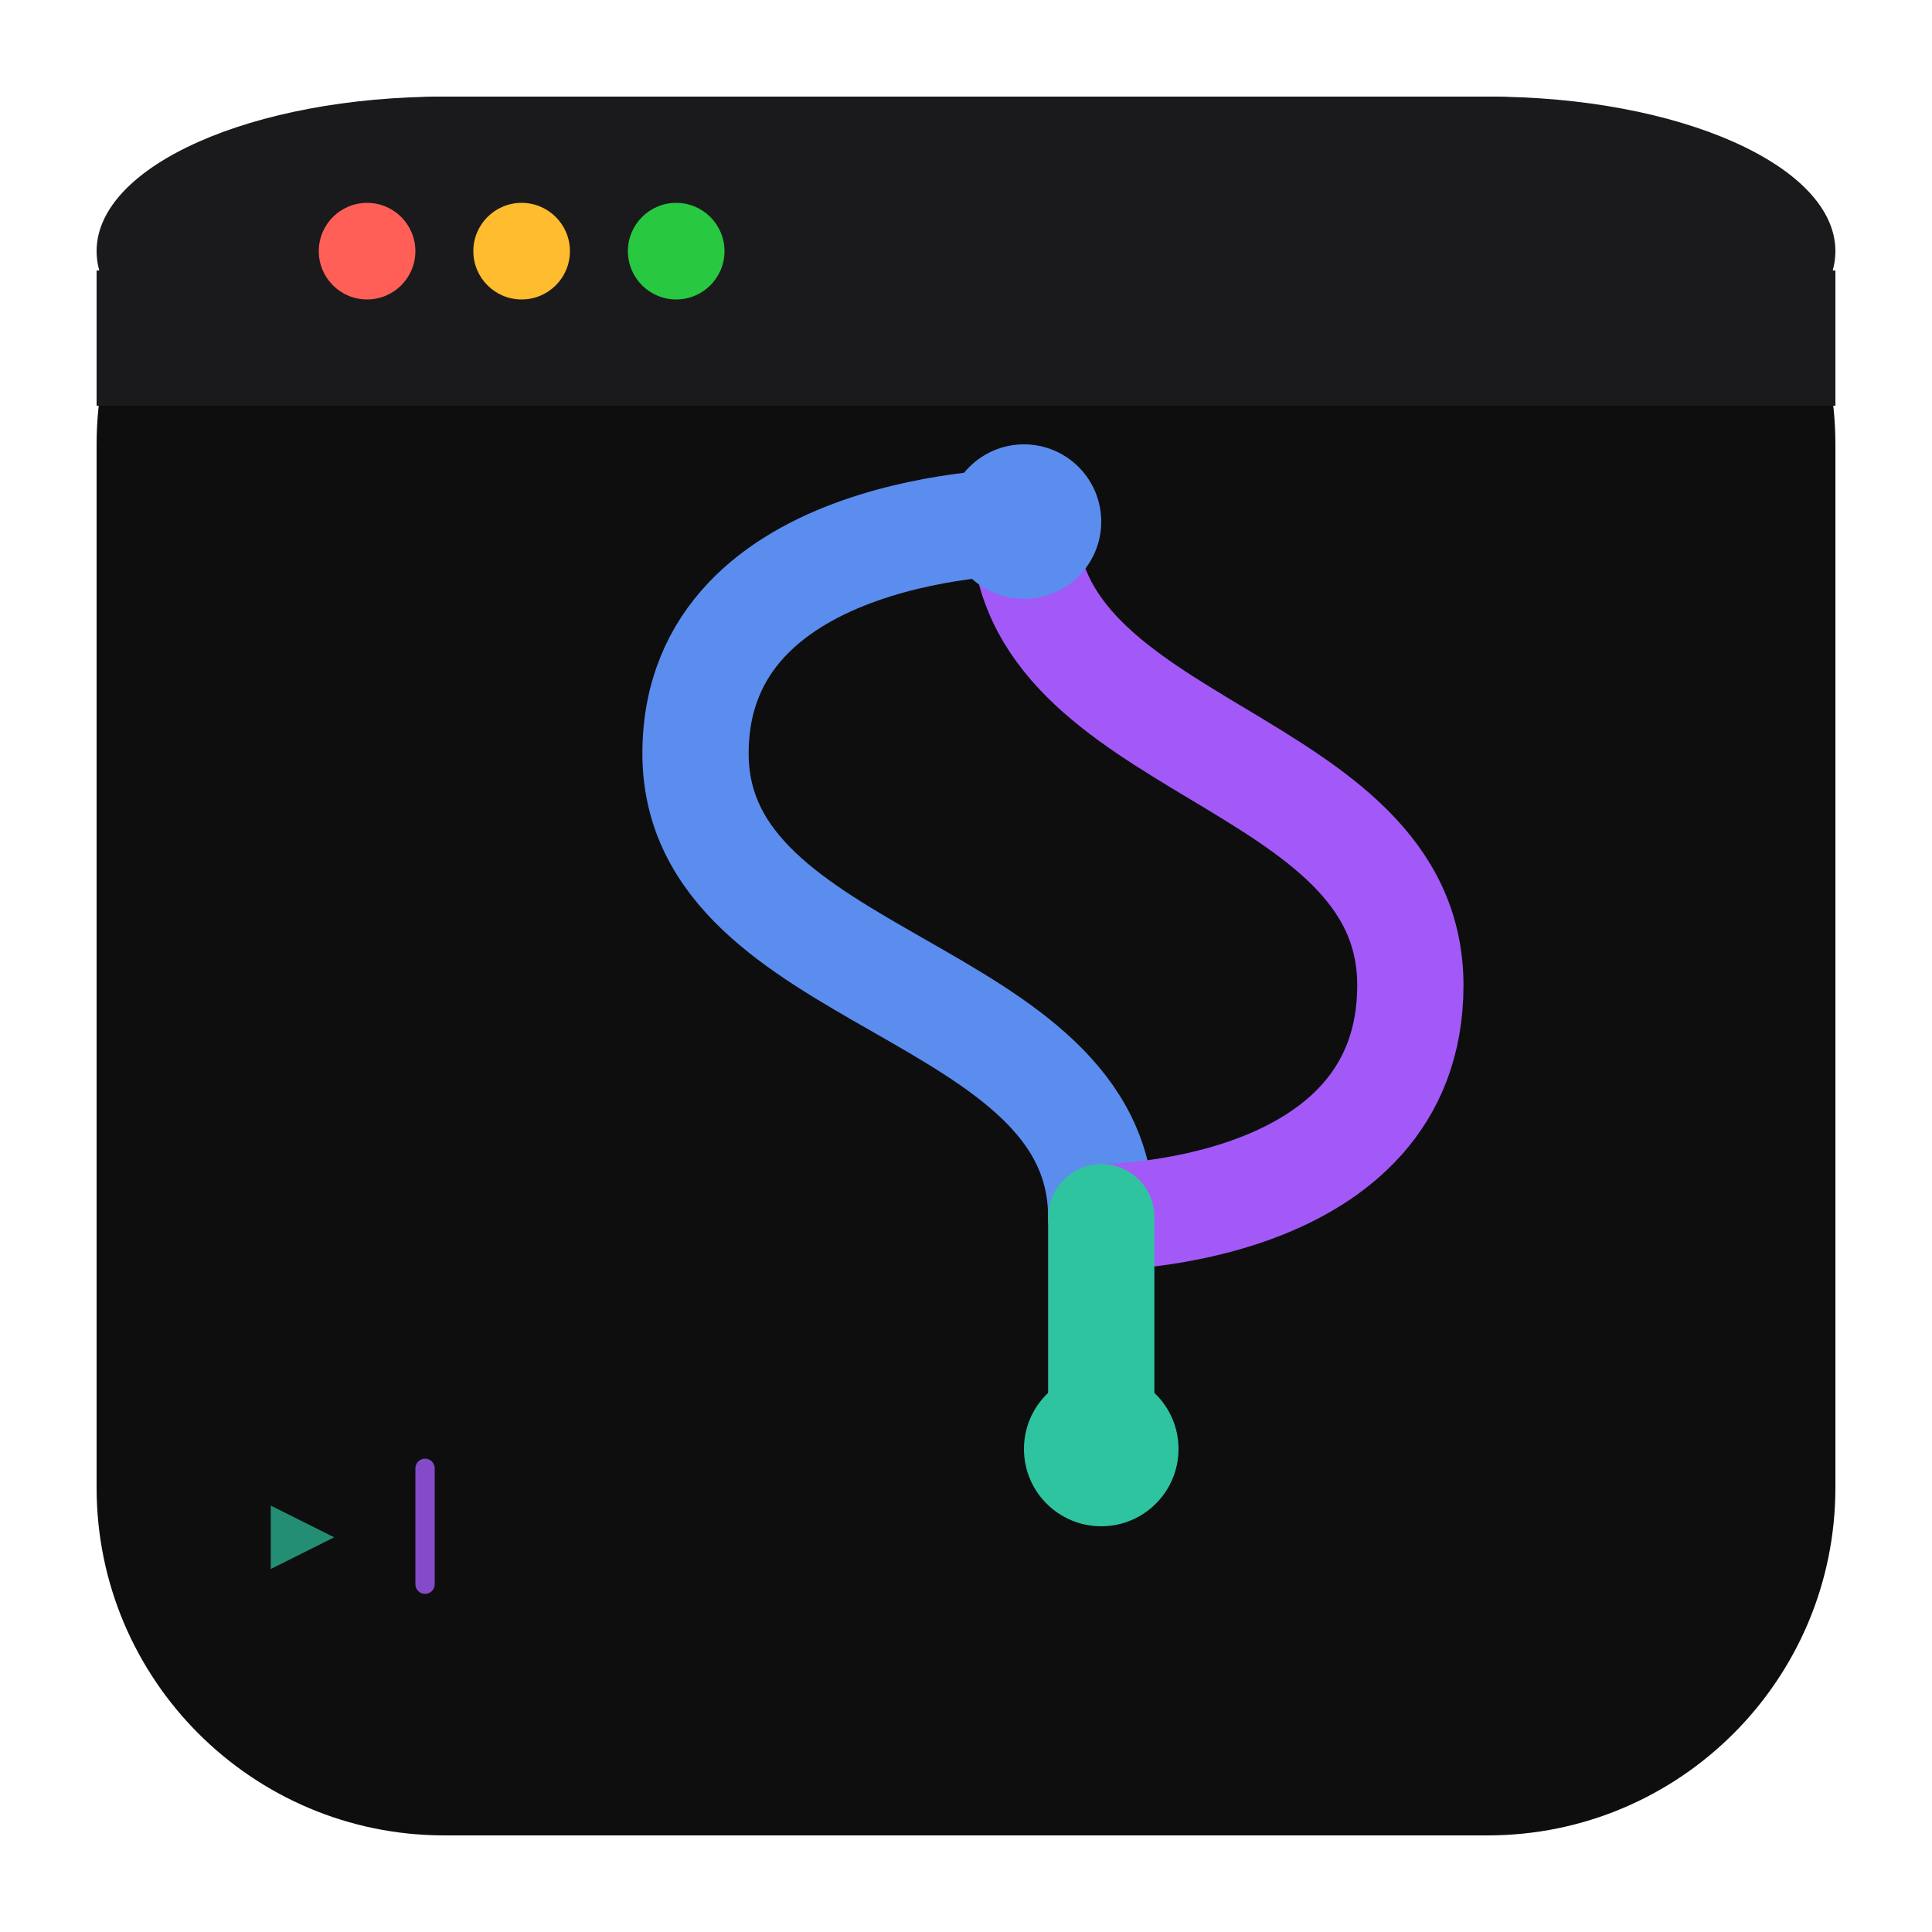
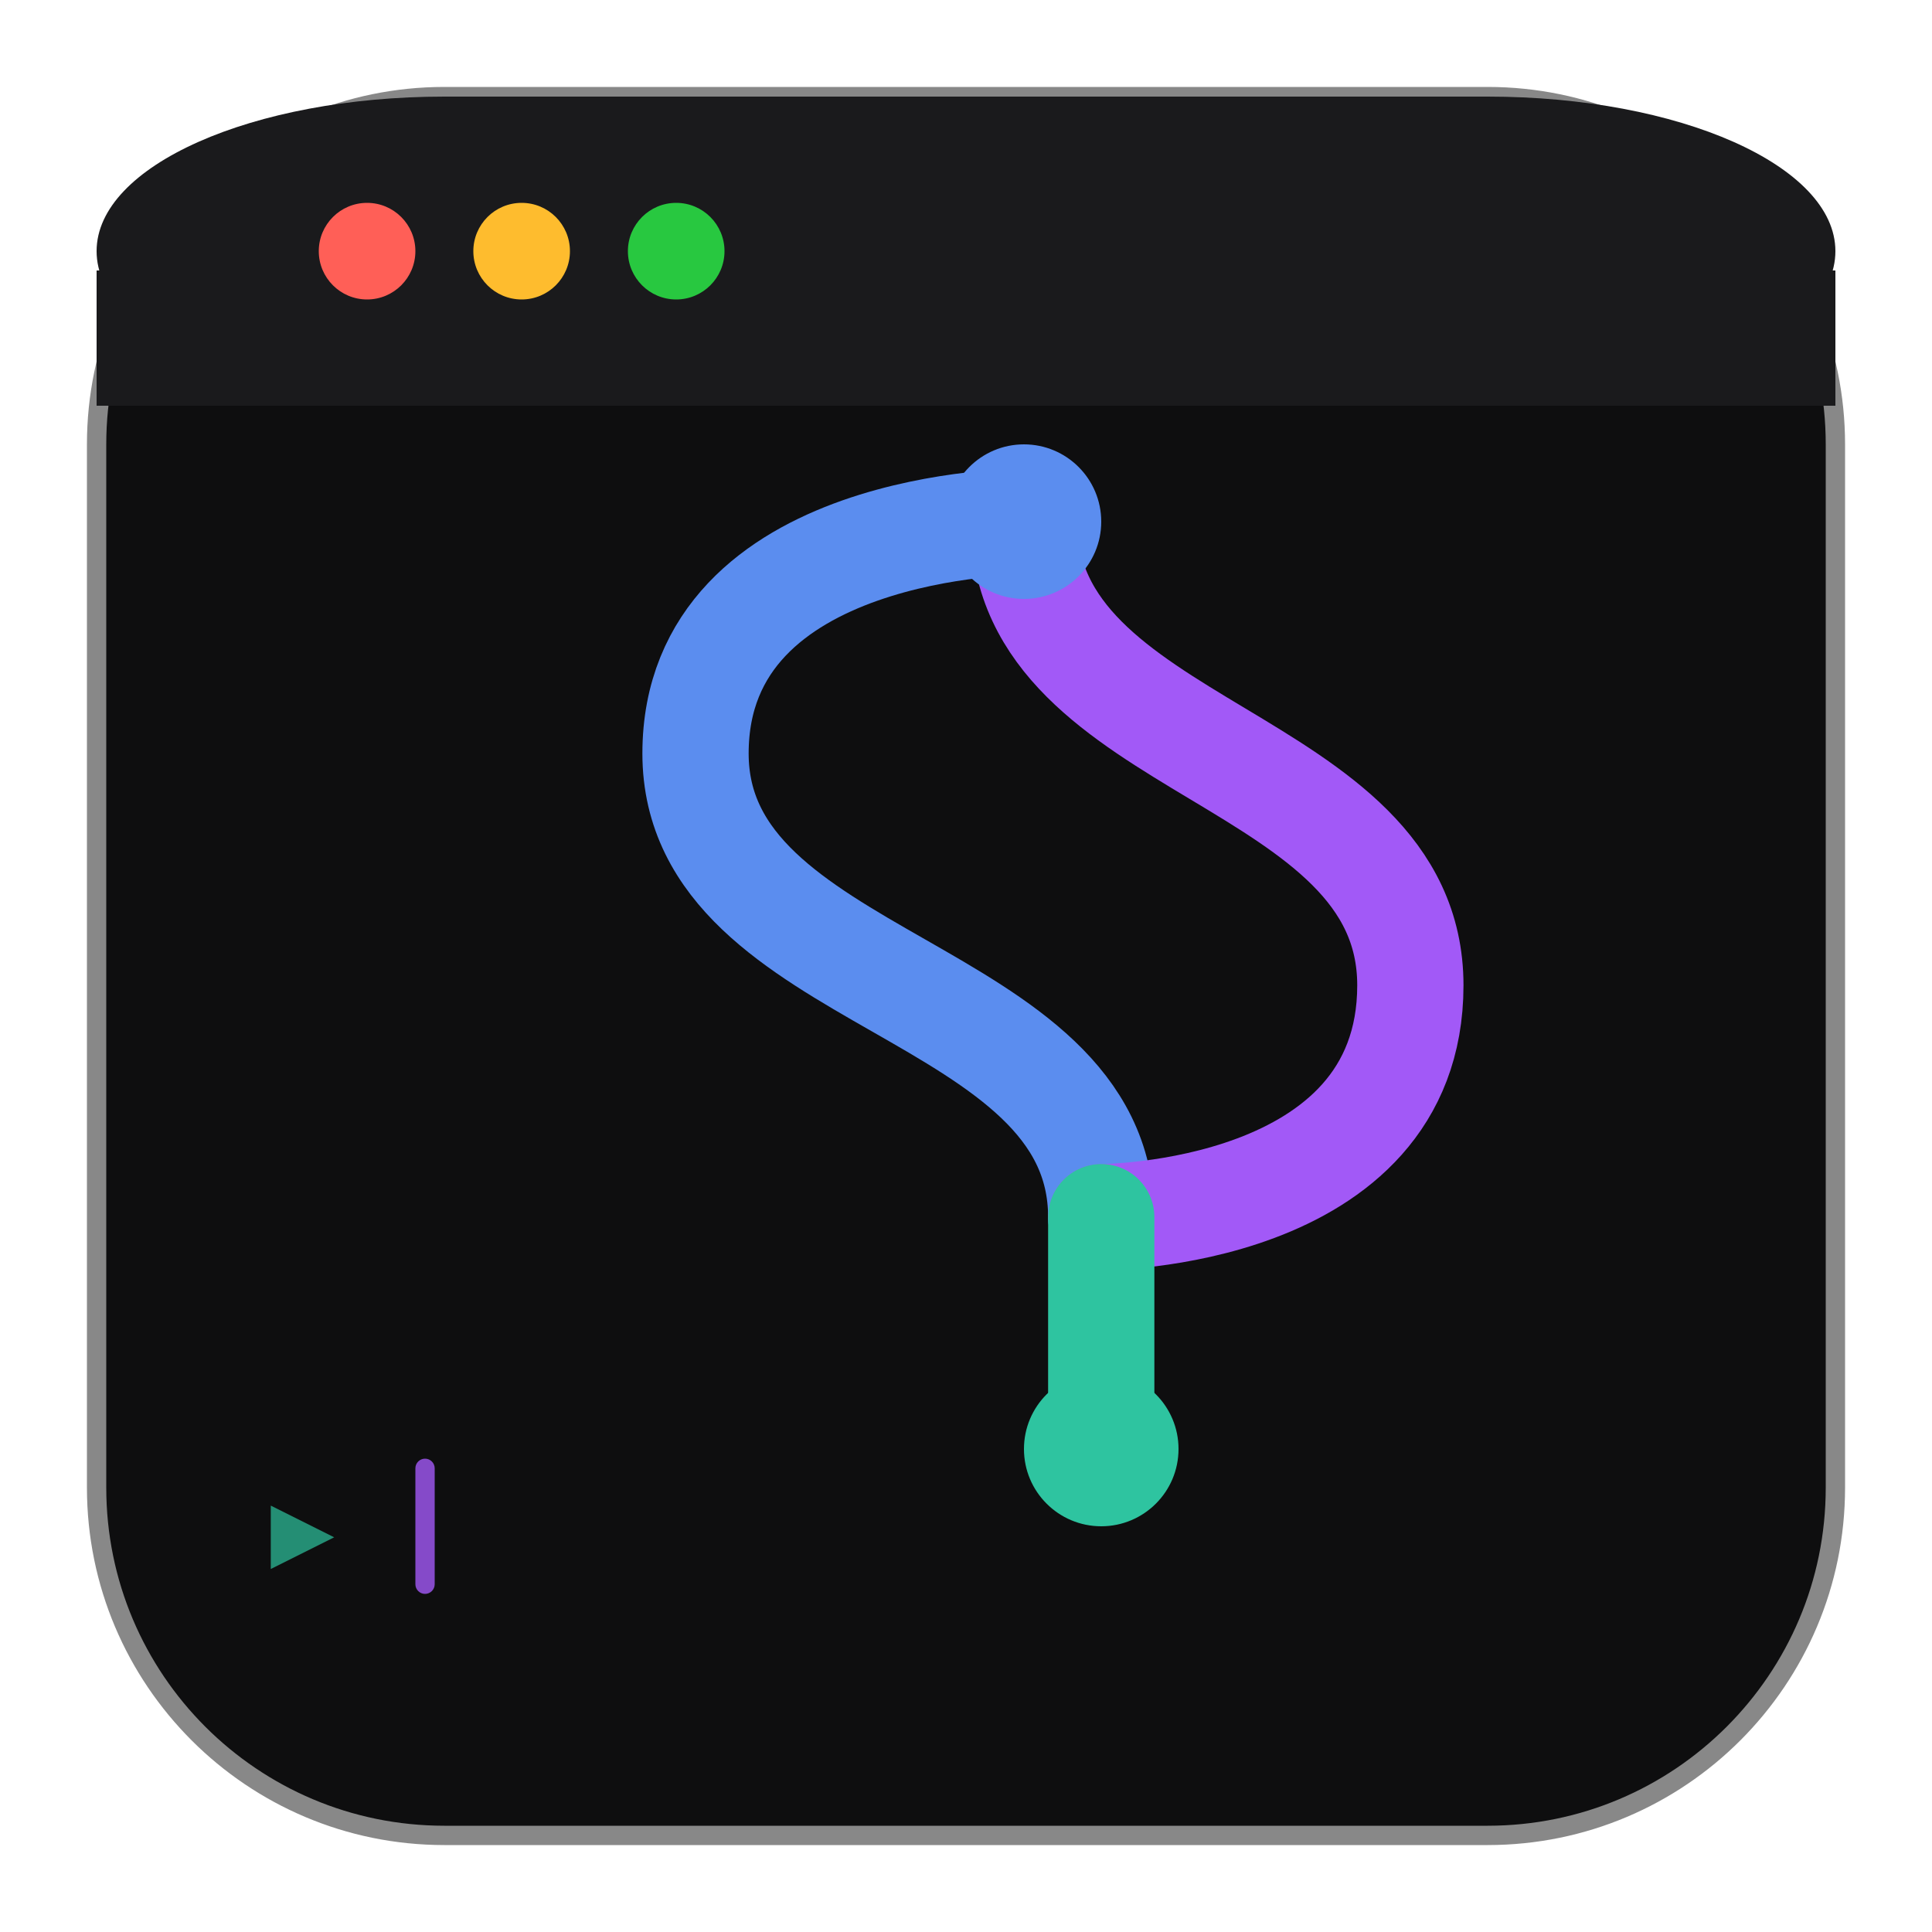
<svg xmlns="http://www.w3.org/2000/svg" width="200" height="200" viewBox="0 0 200 200" role="img">
  <g transform="translate(100,100)">
-     <rect x="-90" y="-90" width="180" height="180" rx="36" fill="#0E0E0F" />
+     <rect x="-90" y="-90" width="180" height="180" rx="36" fill="#0E0E0F" stroke="#888" stroke-width="2" />
    <rect x="-90" y="-90" width="180" height="32" rx="36" fill="#1A1A1C" />
    <rect x="-90" y="-72" width="180" height="14" fill="#1A1A1C" />
    <circle cx="-62" cy="-74" r="5" fill="#FF5F57" />
    <circle cx="-46" cy="-74" r="5" fill="#FEBC2E" />
    <circle cx="-30" cy="-74" r="5" fill="#28C840" />
    <text x="-72" y="62" font-family="'Courier New', monospace" font-size="11" fill="#2EC4A0" opacity="0.7">▶</text>
    <rect x="-57" y="51" width="2" height="14" rx="1" fill="#A259F7" opacity="0.8" />
    <path d="M 6 -46 C 6 -46 -28 -46 -28 -22 C -28 2 14 2 14 26" fill="none" stroke="#5B8DEF" stroke-width="11" stroke-linecap="round" />
    <path d="M 14 26 C 14 26 46 26 46 2 C 46 -22 6 -22 6 -46" fill="none" stroke="#A259F7" stroke-width="11" stroke-linecap="round" />
    <path d="M 14 26 L 14 50" fill="none" stroke="#2EC4A0" stroke-width="11" stroke-linecap="round" />
    <circle cx="6" cy="-46" r="8" fill="#5B8DEF" />
    <circle cx="14" cy="50" r="8" fill="#2EC4A0" />
  </g>
</svg>
